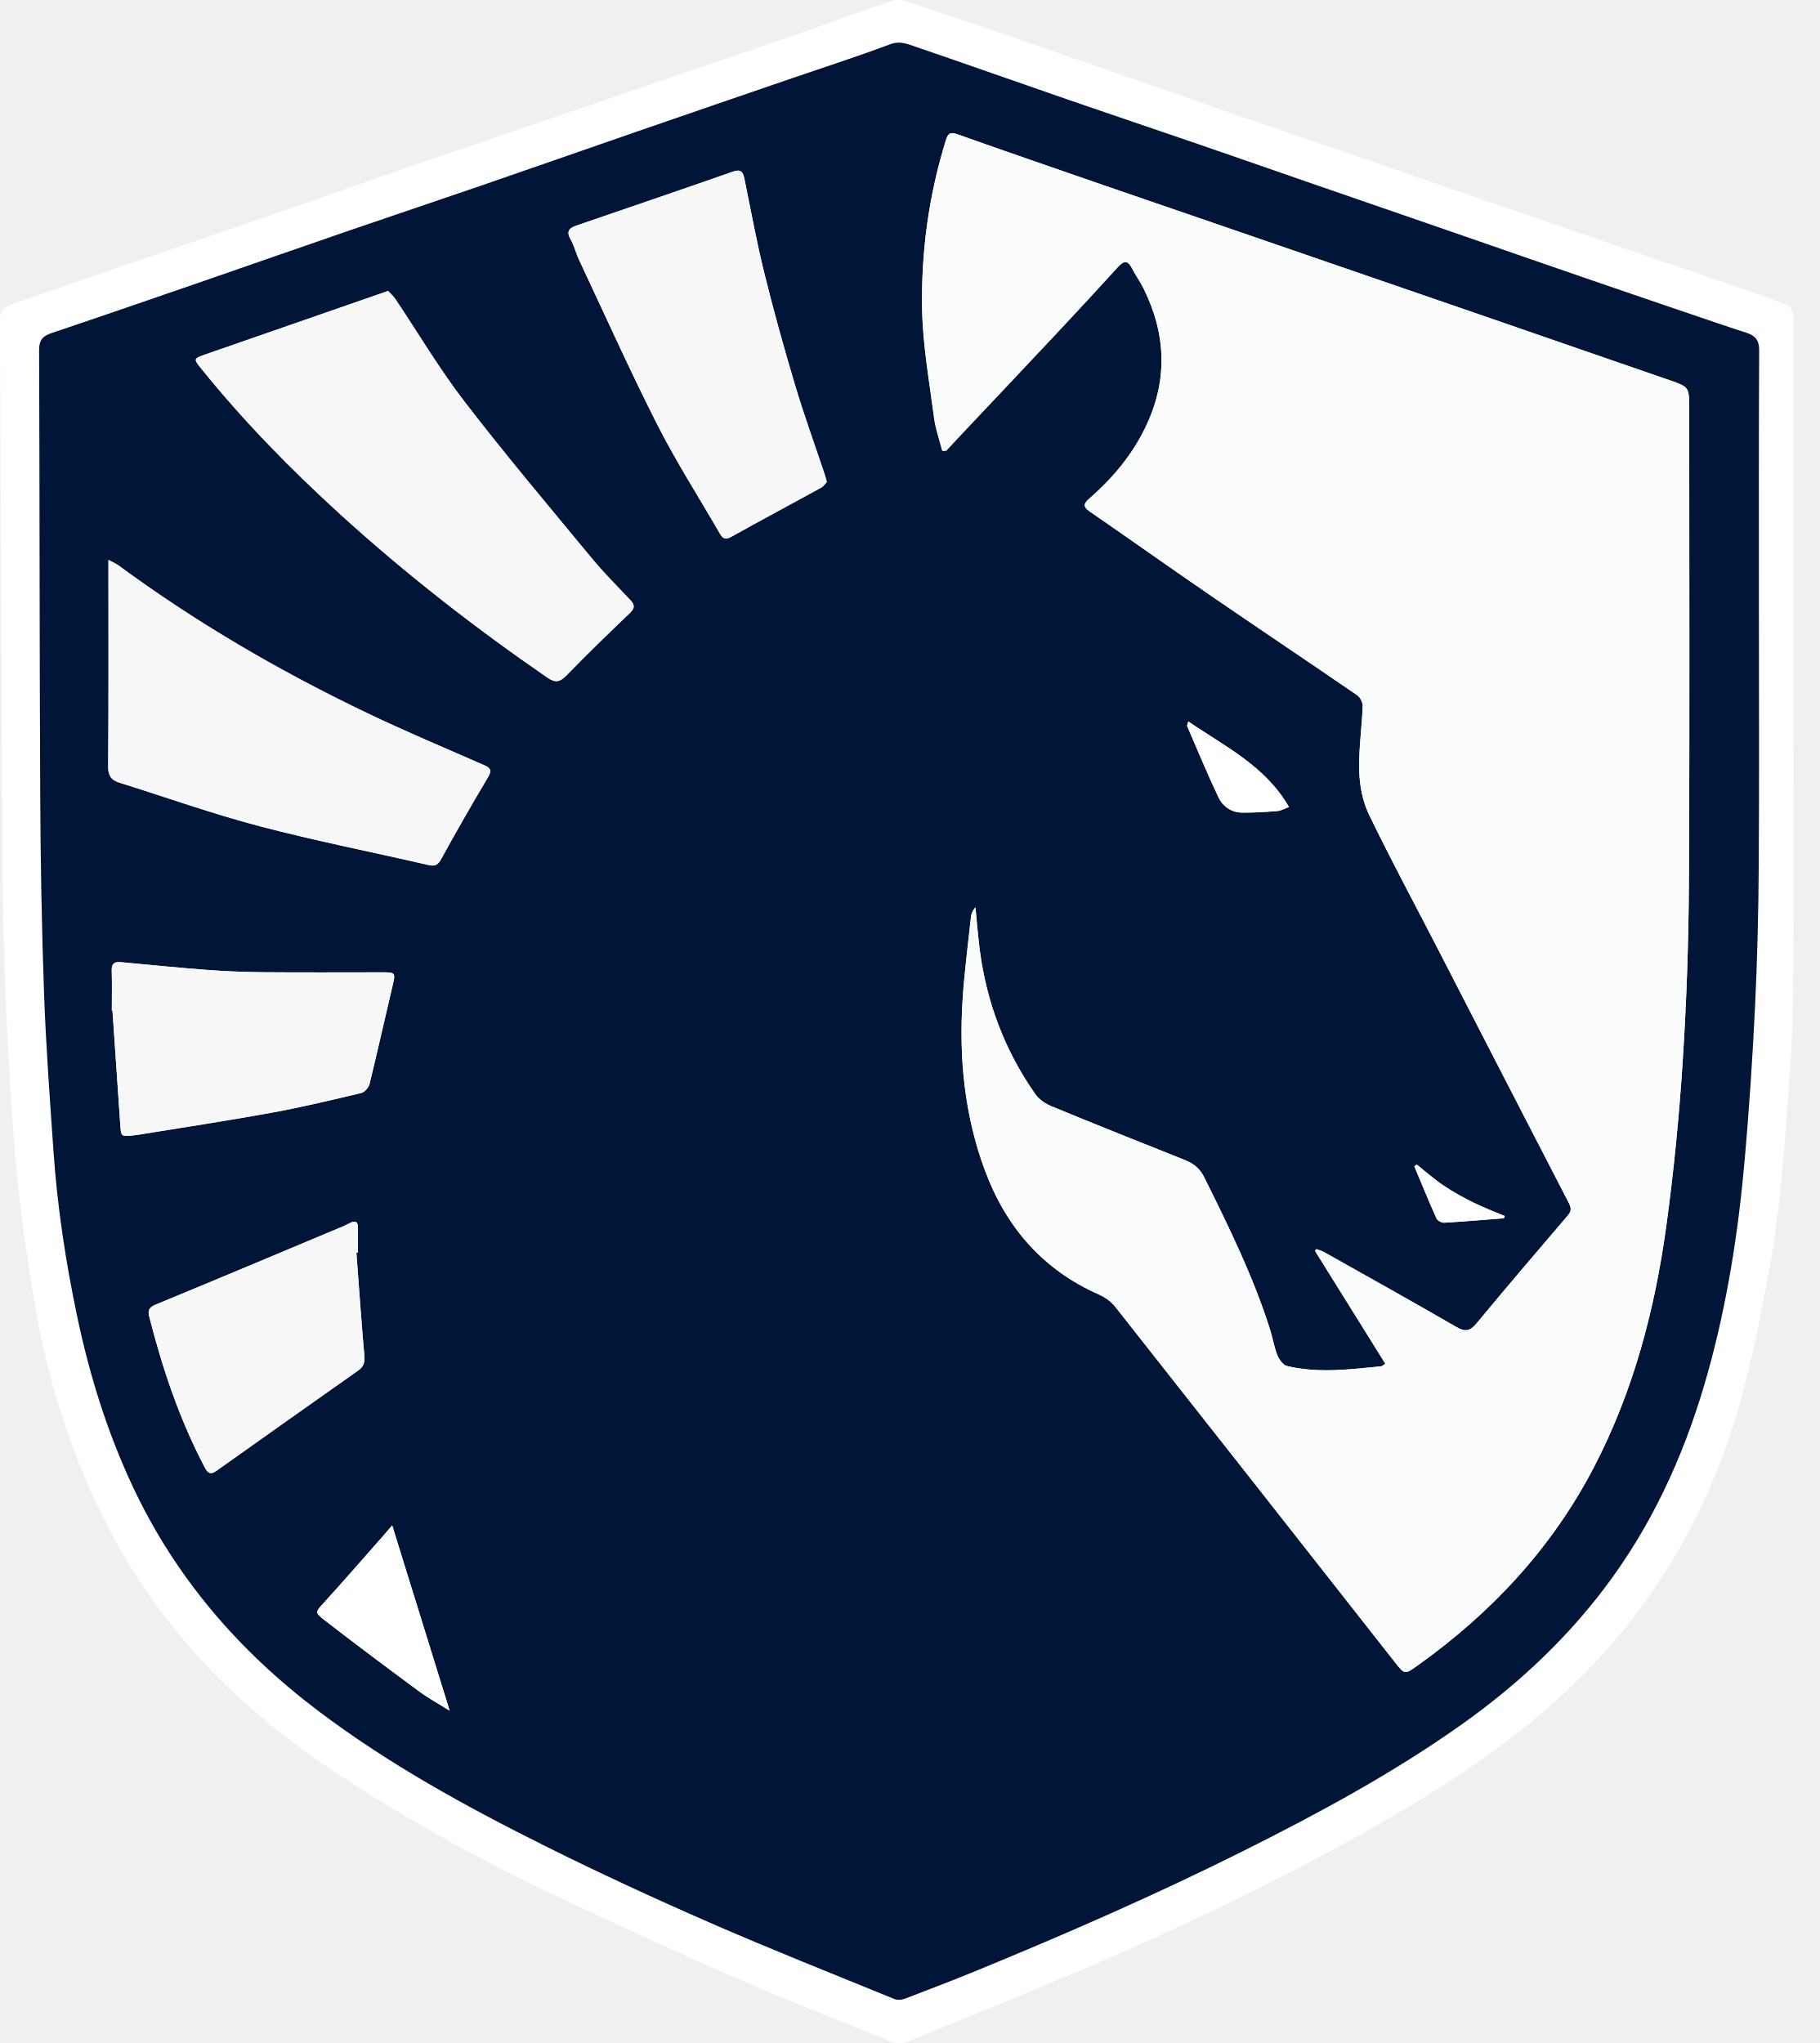
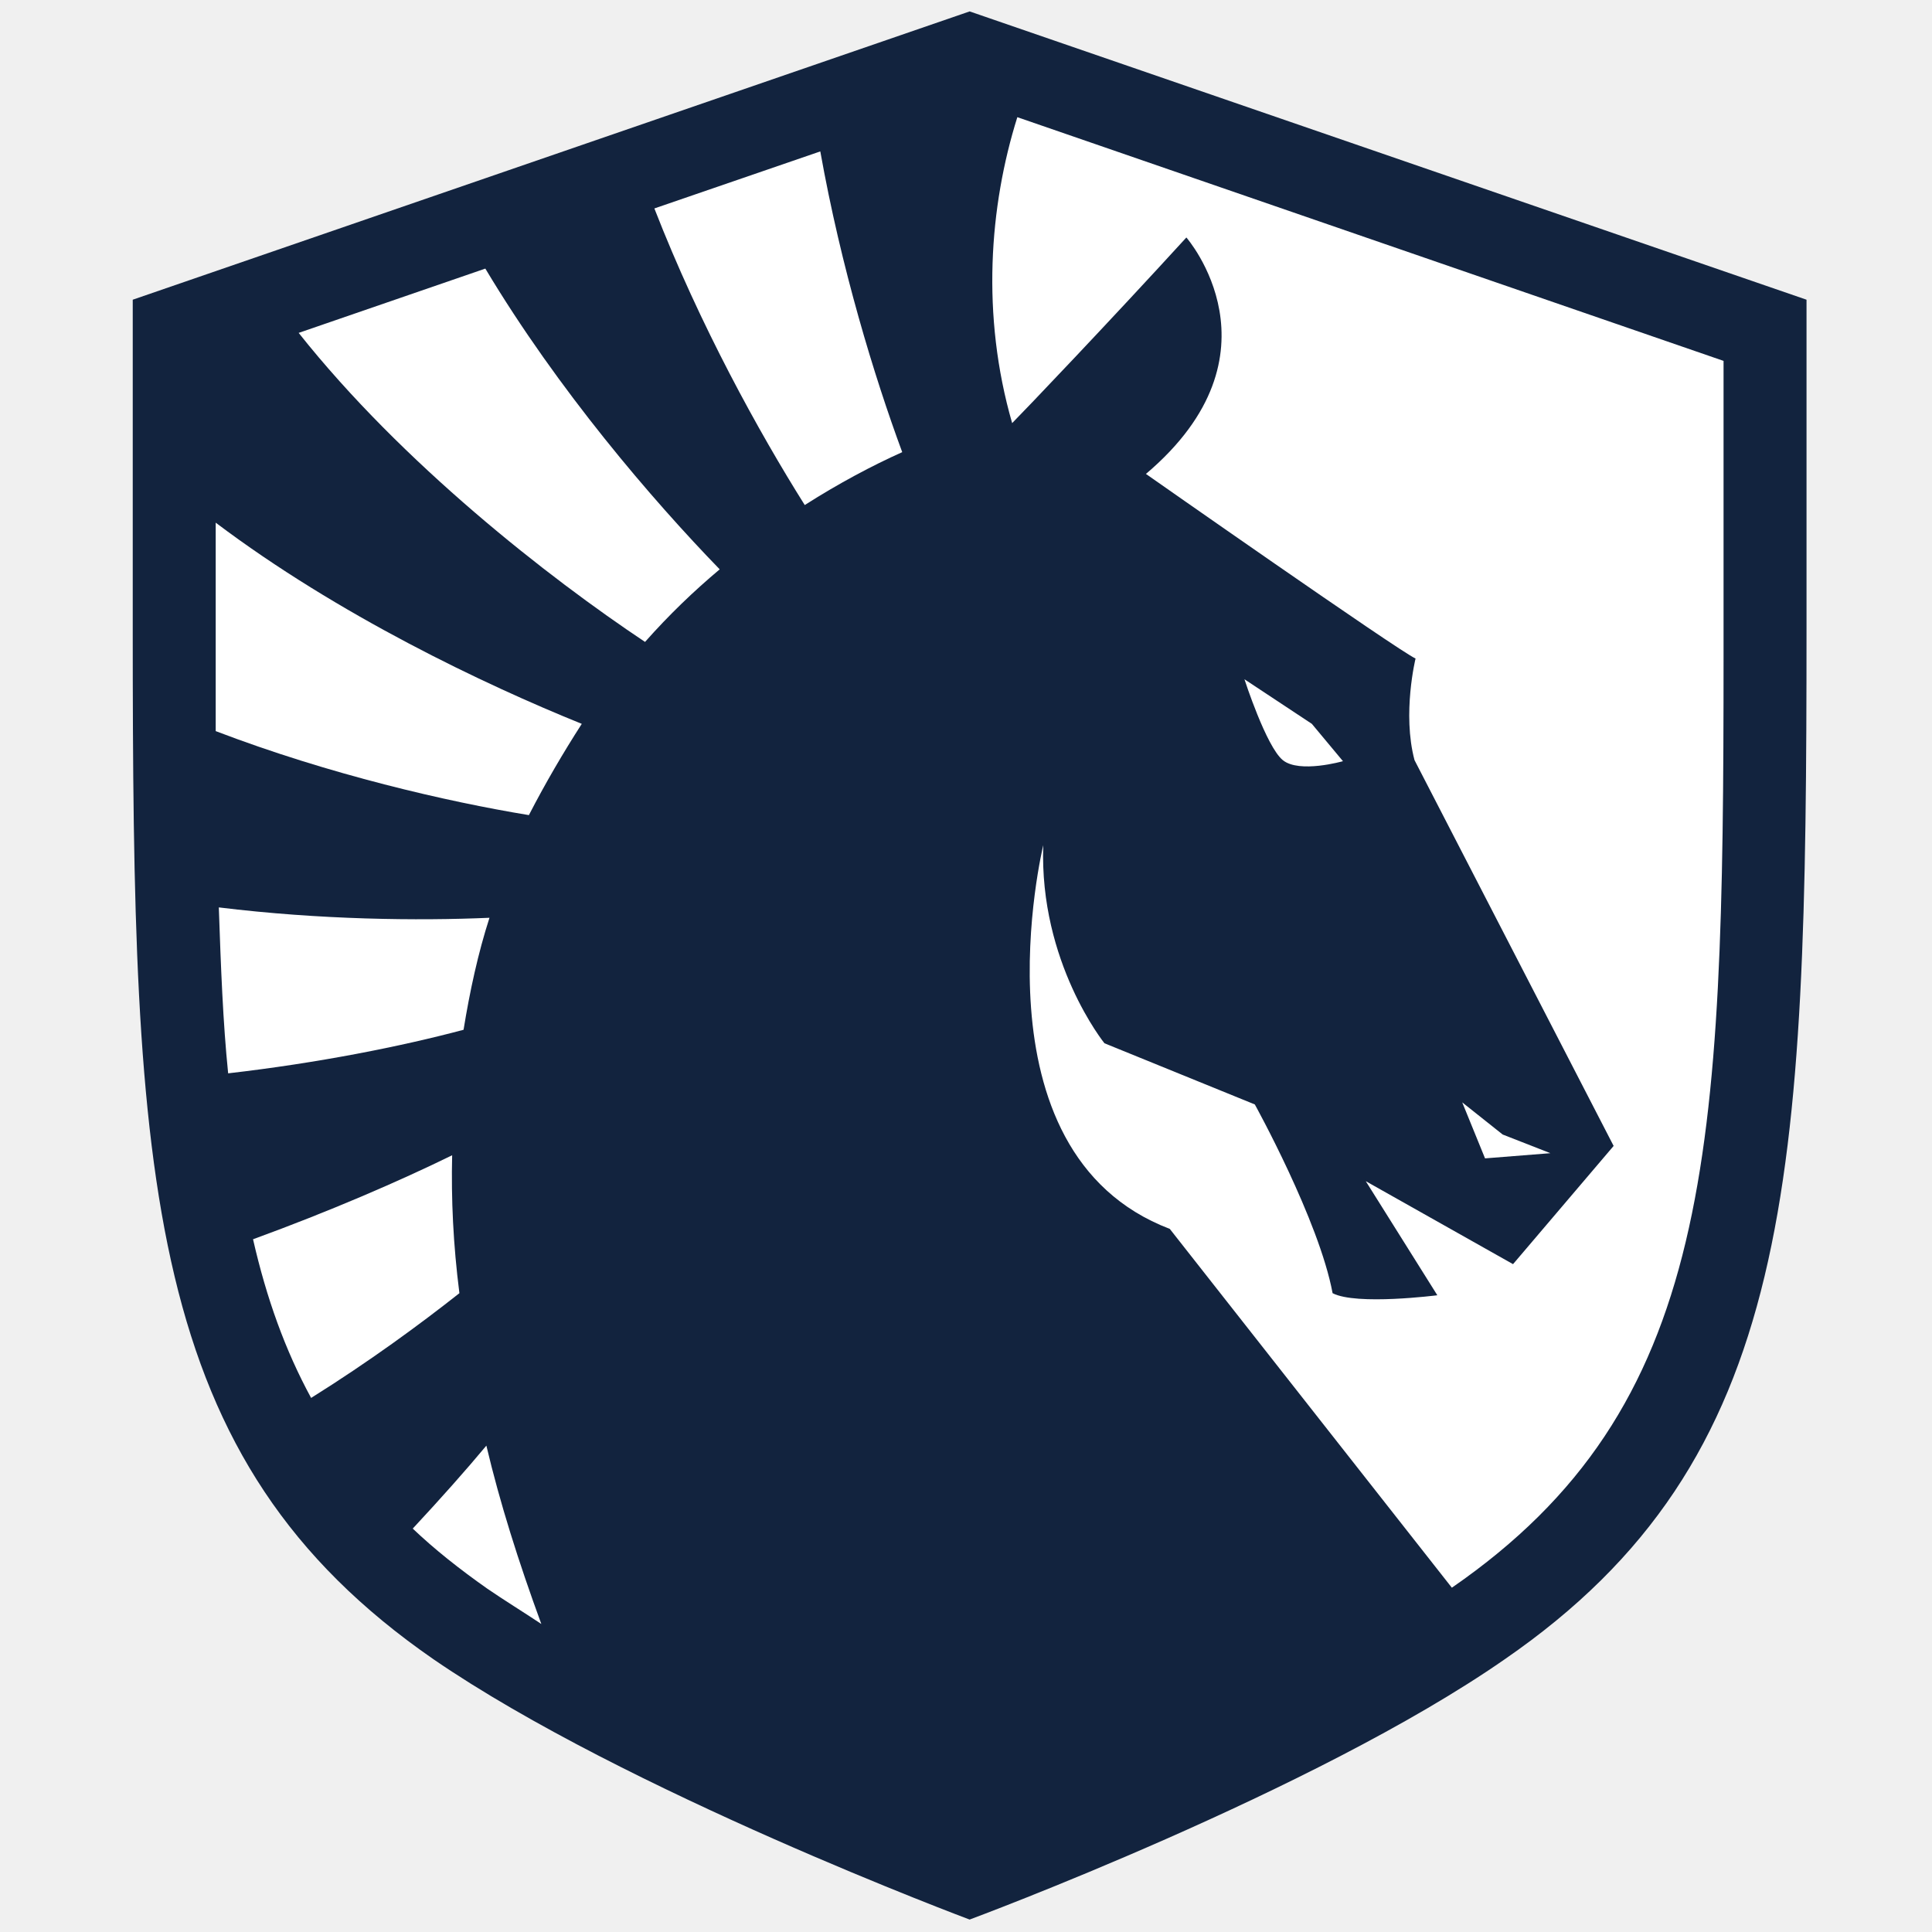
- <svg xmlns="http://www.w3.org/2000/svg" width="57" height="64" viewBox="0 0 57 64" fill="none">
-   <path d="M56.173 21.244C56.173 24.618 56.198 27.993 56.161 31.367C56.145 32.822 56.022 34.277 55.907 35.729C55.815 36.89 55.718 38.056 55.521 39.202C55.258 40.727 54.962 42.254 54.561 43.748C53.9 46.203 52.818 48.479 51.281 50.516C50.106 52.073 48.708 53.411 47.149 54.583C45.496 55.826 43.724 56.875 41.91 57.86C38.996 59.443 35.993 60.835 32.935 62.111C31.436 62.737 29.932 63.35 28.424 63.954C28.281 64.011 28.077 64.017 27.936 63.961C26.321 63.316 24.7 62.683 23.105 61.99C21.322 61.215 19.559 60.391 17.795 59.572C15.476 58.495 13.237 57.269 11.078 55.898C9.464 54.872 7.956 53.709 6.622 52.334C4.896 50.556 3.578 48.511 2.631 46.223C1.967 44.617 1.474 42.957 1.163 41.254C0.885 39.731 0.668 38.192 0.517 36.651C0.351 34.953 0.267 33.246 0.19 31.54C0.119 29.968 0.079 28.393 0.07 26.819C0.039 21.222 0.027 15.625 7.50978e-06 10.028C-0.001 9.73 0.119 9.613 0.387 9.523C1.63 9.105 2.865 8.663 4.105 8.236C5.394 7.792 6.688 7.362 7.977 6.916C9.531 6.379 11.079 5.825 12.634 5.291C15.283 4.38 17.934 3.48 20.584 2.574C22.14 2.042 23.696 1.512 25.25 0.973C26.164 0.657 27.065 0.299 27.989 0.019C28.218 -0.05 28.524 0.084 28.78 0.17C30.467 0.737 32.151 1.312 33.833 1.892C35.339 2.412 36.84 2.946 38.346 3.467C40.078 4.067 41.813 4.657 43.546 5.253C45.219 5.829 46.891 6.41 48.564 6.985C50.335 7.593 52.108 8.196 53.88 8.804C54.579 9.044 55.277 9.286 55.969 9.545C56.057 9.577 56.132 9.707 56.164 9.807C56.198 9.912 56.173 10.035 56.173 10.15C56.173 13.848 56.173 17.546 56.173 21.244ZM55.097 19.051C55.097 16.356 55.091 13.661 55.105 10.966C55.107 10.649 54.973 10.512 54.709 10.426C54.372 10.317 54.036 10.205 53.701 10.091C52.37 9.638 51.038 9.186 49.708 8.728C48.338 8.257 46.97 7.779 45.6 7.306C44.103 6.788 42.606 6.272 41.108 5.754C39.916 5.342 38.726 4.925 37.533 4.515C36.183 4.051 34.83 3.597 33.48 3.131C31.865 2.573 30.254 2.002 28.637 1.449C28.402 1.369 28.176 1.277 27.886 1.386C26.872 1.766 25.839 2.098 24.814 2.45C23.188 3.008 21.562 3.566 19.936 4.127C18.311 4.689 16.689 5.259 15.063 5.818C13.703 6.286 12.339 6.741 10.979 7.209C9.461 7.73 7.948 8.262 6.431 8.786C4.825 9.34 3.218 9.895 1.608 10.437C1.331 10.53 1.224 10.66 1.225 10.972C1.244 15.62 1.237 20.268 1.26 24.916C1.27 26.992 1.307 29.069 1.381 31.143C1.44 32.788 1.563 34.43 1.677 36.072C1.796 37.81 2.058 39.53 2.417 41.236C2.805 43.081 3.361 44.868 4.162 46.575C5.494 49.413 7.478 51.715 9.968 53.596C12.175 55.264 14.592 56.589 17.058 57.82C18.765 58.672 20.499 59.471 22.247 60.235C24.156 61.069 26.095 61.837 28.024 62.625C28.116 62.663 28.251 62.648 28.349 62.611C29.099 62.325 29.848 62.037 30.591 61.733C33.428 60.568 36.236 59.341 38.98 57.967C41.324 56.793 43.628 55.55 45.772 54.031C47.599 52.737 49.21 51.22 50.52 49.398C51.925 47.445 52.867 45.271 53.507 42.965C54.111 40.789 54.456 38.563 54.653 36.317C54.793 34.729 54.899 33.138 54.975 31.546C55.047 30.078 55.082 28.607 55.092 27.137C55.11 24.442 55.097 21.747 55.097 19.051Z" fill="url(#paint0_linear_1201_3239)" />
-   <path d="M55.097 19.051C55.097 21.747 55.11 24.442 55.092 27.137C55.082 28.607 55.047 30.078 54.975 31.546C54.899 33.138 54.793 34.729 54.653 36.317C54.456 38.563 54.111 40.789 53.507 42.965C52.867 45.27 51.925 47.445 50.52 49.398C49.21 51.22 47.599 52.737 45.772 54.031C43.628 55.55 41.324 56.793 38.98 57.967C36.236 59.34 33.428 60.568 30.591 61.733C29.848 62.037 29.099 62.325 28.349 62.611C28.251 62.648 28.116 62.663 28.024 62.625C26.095 61.837 24.156 61.069 22.247 60.235C20.499 59.471 18.765 58.672 17.058 57.82C14.592 56.589 12.175 55.264 9.968 53.596C7.478 51.715 5.494 49.413 4.162 46.575C3.36 44.868 2.805 43.081 2.417 41.236C2.058 39.53 1.796 37.81 1.676 36.072C1.563 34.43 1.44 32.788 1.381 31.143C1.307 29.069 1.27 26.992 1.26 24.916C1.237 20.268 1.244 15.62 1.225 10.972C1.224 10.66 1.331 10.53 1.608 10.437C3.218 9.895 4.824 9.34 6.431 8.786C7.947 8.262 9.461 7.73 10.979 7.209C12.339 6.741 13.703 6.286 15.063 5.818C16.689 5.259 18.311 4.689 19.937 4.127C21.562 3.565 23.188 3.008 24.814 2.45C25.84 2.098 26.872 1.766 27.886 1.386C28.176 1.277 28.402 1.369 28.637 1.449C30.254 2.002 31.865 2.573 33.48 3.131C34.83 3.597 36.183 4.051 37.533 4.515C38.726 4.925 39.916 5.341 41.109 5.754C42.606 6.272 44.103 6.788 45.6 7.305C46.97 7.779 48.338 8.257 49.708 8.728C51.038 9.186 52.37 9.638 53.701 10.091C54.036 10.205 54.372 10.317 54.709 10.426C54.973 10.511 55.107 10.649 55.105 10.966C55.091 13.661 55.097 16.356 55.097 19.051ZM29.516 14.121C29.556 14.121 29.597 14.12 29.638 14.12C29.843 13.9 30.048 13.681 30.254 13.462C31.206 12.451 32.161 11.444 33.11 10.431C33.752 9.745 34.391 9.056 35.023 8.361C35.208 8.158 35.332 8.151 35.461 8.408C35.569 8.621 35.713 8.817 35.819 9.031C36.537 10.476 36.586 11.932 35.875 13.397C35.453 14.266 34.846 14.988 34.123 15.618C33.951 15.768 33.909 15.867 34.131 16.02C35.377 16.878 36.61 17.755 37.858 18.611C39.407 19.674 40.969 20.718 42.517 21.782C42.612 21.847 42.691 22.015 42.686 22.131C42.659 22.807 42.557 23.484 42.578 24.157C42.592 24.614 42.684 25.105 42.881 25.513C43.556 26.911 44.294 28.279 45.006 29.659C46.386 32.338 47.763 35.019 49.149 37.695C49.231 37.855 49.218 37.952 49.107 38.082C48.151 39.201 47.194 40.319 46.256 41.453C46.049 41.703 45.898 41.73 45.618 41.568C44.246 40.774 42.861 40.002 41.48 39.225C41.403 39.182 41.314 39.16 41.231 39.129C41.219 39.15 41.208 39.171 41.196 39.192C41.927 40.365 42.657 41.537 43.394 42.718C43.336 42.757 43.305 42.797 43.27 42.8C42.284 42.899 41.295 43.026 40.314 42.792C40.191 42.763 40.067 42.588 40.014 42.453C39.91 42.194 39.867 41.911 39.782 41.643C39.259 39.986 38.492 38.433 37.723 36.882C37.586 36.606 37.39 36.448 37.117 36.34C35.723 35.785 34.329 35.228 32.942 34.657C32.75 34.578 32.548 34.442 32.431 34.276C31.481 32.919 30.907 31.41 30.692 29.767C30.634 29.321 30.601 28.871 30.556 28.423C30.462 28.526 30.424 28.631 30.413 28.74C30.322 29.6 30.208 30.459 30.153 31.321C30.037 33.141 30.211 34.93 30.848 36.652C31.508 38.435 32.659 39.774 34.424 40.552C34.615 40.637 34.807 40.774 34.935 40.937C37.858 44.641 40.773 48.352 43.689 52.062C44.003 52.462 44 52.464 44.408 52.172C46.721 50.522 48.612 48.495 49.93 45.961C51.163 43.591 51.834 41.044 52.195 38.417C52.43 36.703 52.599 34.977 52.71 33.251C52.831 31.379 52.895 29.5 52.905 27.624C52.931 22.683 52.914 17.741 52.914 12.8C52.914 12.115 52.912 12.121 52.26 11.896C50.28 11.215 48.302 10.527 46.323 9.844C44.018 9.049 41.711 8.256 39.405 7.463C37.8 6.91 36.193 6.361 34.587 5.807C33.051 5.277 31.514 4.747 29.983 4.203C29.76 4.124 29.694 4.185 29.631 4.388C29.093 6.118 28.85 7.898 28.886 9.698C28.908 10.829 29.112 11.957 29.259 13.083C29.304 13.434 29.428 13.775 29.516 14.121ZM12.156 9.114C12.048 9.152 11.989 9.173 11.931 9.193C10.1 9.829 8.269 10.464 6.439 11.101C6.054 11.235 6.055 11.239 6.315 11.561C7.643 13.205 9.118 14.709 10.679 16.13C12.713 17.98 14.877 19.664 17.141 21.223C17.395 21.398 17.536 21.372 17.744 21.159C18.392 20.494 19.057 19.846 19.729 19.205C19.893 19.048 19.885 18.946 19.742 18.795C19.334 18.363 18.912 17.942 18.534 17.484C17.192 15.859 15.832 14.248 14.548 12.578C13.761 11.555 13.101 10.435 12.38 9.361C12.316 9.265 12.225 9.189 12.156 9.114ZM3.397 17.541C3.397 17.735 3.397 17.837 3.397 17.939C3.397 19.965 3.403 21.991 3.389 24.016C3.387 24.299 3.483 24.437 3.737 24.517C5.198 24.973 6.643 25.49 8.121 25.879C9.874 26.34 11.656 26.69 13.423 27.098C13.64 27.149 13.724 27.087 13.828 26.896C14.299 26.037 14.787 25.187 15.288 24.346C15.412 24.137 15.369 24.06 15.172 23.973C13.942 23.432 12.702 22.914 11.491 22.334C8.759 21.025 6.147 19.506 3.704 17.707C3.634 17.656 3.551 17.623 3.397 17.541ZM25.899 15.101C25.873 14.999 25.862 14.948 25.846 14.898C25.533 13.961 25.195 13.03 24.911 12.084C24.562 10.916 24.235 9.741 23.943 8.558C23.7 7.577 23.52 6.581 23.317 5.591C23.273 5.378 23.2 5.292 22.955 5.378C21.324 5.95 19.688 6.507 18.052 7.067C17.818 7.147 17.736 7.256 17.875 7.5C17.988 7.697 18.039 7.928 18.136 8.134C18.947 9.858 19.726 11.599 20.588 13.297C21.181 14.466 21.892 15.576 22.549 16.714C22.633 16.859 22.711 16.925 22.896 16.822C23.833 16.3 24.779 15.795 25.72 15.278C25.797 15.235 25.852 15.149 25.899 15.101ZM3.503 31.654C3.51 31.654 3.517 31.655 3.523 31.656C3.604 32.841 3.687 34.026 3.766 35.212C3.792 35.608 3.79 35.611 4.187 35.567C4.249 35.56 4.311 35.552 4.373 35.541C5.752 35.316 7.135 35.108 8.51 34.857C9.453 34.685 10.387 34.461 11.32 34.239C11.425 34.214 11.55 34.065 11.578 33.951C11.83 32.919 12.06 31.88 12.305 30.846C12.391 30.484 12.38 30.459 11.992 30.459C10.741 30.459 9.489 30.467 8.237 30.456C7.643 30.451 7.048 30.426 6.455 30.381C5.561 30.314 4.67 30.223 3.777 30.14C3.579 30.122 3.493 30.19 3.5 30.403C3.513 30.82 3.503 31.237 3.503 31.654ZM11.164 39.245C11.18 39.244 11.196 39.243 11.213 39.242C11.213 38.981 11.211 38.72 11.213 38.459C11.215 38.283 11.141 38.228 10.979 38.304C10.913 38.334 10.851 38.373 10.784 38.401C8.817 39.226 6.852 40.054 4.88 40.867C4.675 40.951 4.624 41.044 4.673 41.238C5.09 42.878 5.626 44.474 6.418 45.976C6.515 46.161 6.602 46.201 6.778 46.077C8.256 45.026 9.737 43.979 11.219 42.934C11.381 42.82 11.433 42.69 11.415 42.484C11.32 41.405 11.245 40.325 11.164 39.245ZM12.285 47.785C12.165 47.925 12.094 48.011 12.019 48.095C11.399 48.798 10.784 49.507 10.153 50.2C9.885 50.494 9.847 50.507 10.16 50.749C11.14 51.508 12.133 52.249 13.13 52.986C13.409 53.193 13.718 53.36 14.086 53.591C13.473 51.616 12.89 49.735 12.285 47.785ZM37.223 22.6C37.2 22.69 37.178 22.725 37.187 22.747C37.509 23.491 37.82 24.24 38.166 24.973C38.305 25.266 38.576 25.455 38.92 25.457C39.284 25.458 39.649 25.438 40.011 25.407C40.135 25.397 40.253 25.325 40.376 25.28C39.631 23.987 38.371 23.388 37.223 22.6ZM44.376 36.478C44.352 36.499 44.329 36.52 44.305 36.541C44.534 37.086 44.756 37.633 44.998 38.171C45.029 38.24 45.161 38.308 45.243 38.303C45.865 38.267 46.487 38.213 47.109 38.164C47.118 38.141 47.127 38.118 47.136 38.094C46.81 37.956 46.476 37.831 46.159 37.674C45.836 37.514 45.517 37.34 45.219 37.139C44.923 36.94 44.656 36.7 44.376 36.478Z" fill="#001538" />
-   <path d="M29.516 14.121C29.428 13.775 29.304 13.434 29.258 13.083C29.112 11.957 28.908 10.829 28.885 9.698C28.85 7.899 29.093 6.119 29.631 4.389C29.694 4.186 29.76 4.125 29.982 4.204C31.514 4.747 33.051 5.277 34.587 5.808C36.193 6.362 37.799 6.911 39.405 7.463C41.711 8.256 44.018 9.049 46.323 9.845C48.302 10.528 50.28 11.215 52.26 11.897C52.912 12.121 52.914 12.115 52.914 12.801C52.914 17.742 52.931 22.683 52.905 27.624C52.895 29.5 52.831 31.379 52.71 33.252C52.599 34.977 52.43 36.704 52.195 38.417C51.834 41.044 51.163 43.591 49.93 45.962C48.612 48.496 46.72 50.522 44.408 52.173C44 52.464 44.003 52.463 43.688 52.063C40.773 48.352 37.858 44.641 34.935 40.937C34.807 40.775 34.615 40.637 34.424 40.553C32.659 39.775 31.508 38.436 30.848 36.652C30.211 34.93 30.037 33.141 30.153 31.322C30.208 30.459 30.322 29.6 30.413 28.74C30.424 28.632 30.462 28.527 30.556 28.424C30.601 28.872 30.634 29.321 30.692 29.767C30.907 31.41 31.481 32.919 32.431 34.276C32.548 34.443 32.75 34.578 32.942 34.657C34.329 35.229 35.723 35.785 37.117 36.34C37.39 36.449 37.586 36.607 37.723 36.882C38.492 38.434 39.258 39.986 39.782 41.643C39.867 41.911 39.91 42.194 40.013 42.454C40.067 42.589 40.191 42.763 40.313 42.793C41.295 43.027 42.283 42.899 43.27 42.8C43.304 42.797 43.336 42.758 43.394 42.719C42.657 41.538 41.927 40.365 41.196 39.192C41.208 39.171 41.219 39.15 41.231 39.129C41.314 39.161 41.403 39.182 41.48 39.226C42.861 40.003 44.246 40.775 45.618 41.569C45.898 41.731 46.049 41.703 46.256 41.453C47.193 40.319 48.151 39.201 49.106 38.082C49.218 37.952 49.231 37.855 49.149 37.696C47.763 35.02 46.386 32.339 45.006 29.66C44.294 28.279 43.556 26.911 42.881 25.513C42.684 25.105 42.591 24.614 42.578 24.158C42.557 23.484 42.659 22.807 42.686 22.131C42.691 22.015 42.612 21.847 42.517 21.782C40.969 20.719 39.407 19.674 37.858 18.612C36.61 17.756 35.377 16.878 34.13 16.02C33.909 15.867 33.951 15.769 34.123 15.619C34.845 14.989 35.453 14.267 35.875 13.398C36.586 11.932 36.537 10.476 35.819 9.031C35.713 8.817 35.569 8.622 35.461 8.409C35.332 8.152 35.208 8.158 35.023 8.362C34.391 9.057 33.752 9.746 33.11 10.431C32.161 11.444 31.206 12.452 30.254 13.462C30.048 13.681 29.843 13.901 29.637 14.12C29.597 14.12 29.556 14.12 29.516 14.121Z" fill="#FAFBFB" />
-   <path d="M12.156 9.114C12.225 9.189 12.316 9.265 12.38 9.361C13.101 10.435 13.761 11.555 14.548 12.578C15.832 14.248 17.192 15.859 18.534 17.484C18.912 17.942 19.334 18.363 19.742 18.795C19.885 18.946 19.893 19.048 19.729 19.205C19.057 19.846 18.392 20.494 17.744 21.159C17.536 21.372 17.395 21.398 17.141 21.223C14.877 19.664 12.713 17.98 10.679 16.13C9.117 14.709 7.643 13.205 6.315 11.561C6.055 11.239 6.053 11.235 6.439 11.101C8.269 10.464 10.1 9.829 11.93 9.193C11.989 9.173 12.048 9.152 12.156 9.114Z" fill="#F7F7F7" />
-   <path d="M3.397 17.541C3.551 17.623 3.634 17.656 3.704 17.707C6.147 19.506 8.759 21.025 11.491 22.334C12.702 22.914 13.942 23.432 15.171 23.973C15.369 24.06 15.412 24.137 15.288 24.346C14.787 25.187 14.299 26.037 13.828 26.896C13.724 27.087 13.64 27.149 13.423 27.098C11.656 26.69 9.874 26.34 8.121 25.879C6.643 25.49 5.198 24.973 3.737 24.517C3.483 24.437 3.387 24.299 3.389 24.016C3.403 21.991 3.397 19.965 3.397 17.939C3.397 17.837 3.397 17.735 3.397 17.541Z" fill="#F7F7F7" />
-   <path d="M25.899 15.101C25.851 15.149 25.797 15.235 25.72 15.278C24.779 15.795 23.833 16.299 22.896 16.822C22.711 16.925 22.633 16.859 22.549 16.714C21.892 15.576 21.181 14.466 20.587 13.297C19.726 11.599 18.947 9.858 18.136 8.134C18.039 7.928 17.988 7.697 17.875 7.5C17.736 7.256 17.818 7.147 18.052 7.067C19.688 6.507 21.324 5.95 22.955 5.378C23.2 5.292 23.273 5.378 23.317 5.591C23.52 6.581 23.7 7.577 23.942 8.558C24.235 9.741 24.562 10.916 24.911 12.083C25.195 13.03 25.533 13.96 25.846 14.898C25.862 14.948 25.872 14.999 25.899 15.101Z" fill="#F7F7F7" />
-   <path d="M3.503 31.654C3.503 31.237 3.512 30.82 3.499 30.403C3.493 30.19 3.579 30.122 3.777 30.14C4.669 30.223 5.561 30.314 6.455 30.381C7.047 30.426 7.642 30.451 8.236 30.456C9.488 30.467 10.74 30.459 11.992 30.459C12.379 30.459 12.39 30.484 12.305 30.846C12.06 31.88 11.83 32.919 11.577 33.951C11.55 34.065 11.425 34.214 11.319 34.239C10.386 34.461 9.452 34.685 8.509 34.857C7.135 35.108 5.752 35.316 4.373 35.541C4.311 35.552 4.249 35.56 4.187 35.567C3.79 35.611 3.792 35.608 3.766 35.212C3.687 34.026 3.604 32.841 3.523 31.656C3.516 31.655 3.51 31.654 3.503 31.654Z" fill="#F7F7F7" />
-   <path d="M11.164 39.245C11.245 40.325 11.32 41.405 11.415 42.484C11.433 42.69 11.38 42.82 11.219 42.934C9.737 43.979 8.256 45.026 6.778 46.077C6.602 46.201 6.515 46.161 6.418 45.976C5.626 44.474 5.09 42.878 4.673 41.238C4.624 41.044 4.675 40.951 4.879 40.867C6.851 40.054 8.817 39.226 10.784 38.401C10.851 38.373 10.913 38.334 10.979 38.304C11.141 38.228 11.215 38.283 11.213 38.459C11.211 38.72 11.213 38.981 11.213 39.242C11.196 39.243 11.18 39.244 11.164 39.245Z" fill="#F7F7F7" />
-   <path d="M12.285 47.785C12.89 49.736 13.473 51.616 14.086 53.591C13.718 53.36 13.409 53.193 13.13 52.986C12.133 52.249 11.139 51.508 10.16 50.749C9.847 50.506 9.885 50.494 10.153 50.2C10.784 49.507 11.399 48.798 12.019 48.095C12.094 48.011 12.165 47.925 12.285 47.785Z" fill="white" />
-   <path d="M37.223 22.6C38.371 23.388 39.631 23.987 40.376 25.28C40.253 25.325 40.135 25.397 40.011 25.407C39.648 25.438 39.284 25.458 38.92 25.457C38.575 25.455 38.305 25.266 38.166 24.973C37.819 24.24 37.509 23.491 37.187 22.747C37.178 22.725 37.2 22.69 37.223 22.6Z" fill="white" />
-   <path d="M44.376 36.478C44.656 36.7 44.923 36.94 45.219 37.139C45.517 37.34 45.836 37.514 46.159 37.674C46.476 37.831 46.81 37.956 47.136 38.094C47.127 38.118 47.118 38.141 47.109 38.164C46.487 38.213 45.865 38.267 45.243 38.303C45.161 38.308 45.029 38.24 44.998 38.171C44.756 37.633 44.534 37.086 44.305 36.541C44.329 36.52 44.352 36.499 44.376 36.478Z" fill="white" />
-   <defs>
-     <linearGradient id="paint0_linear_1201_3239" x1="30.565" y1="52.633" x2="26.766" y2="2.465" gradientUnits="userSpaceOnUse">
-       <stop stop-color="white" />
-       <stop offset="1" stop-color="white" />
-     </linearGradient>
-   </defs>
+ <svg xmlns="http://www.w3.org/2000/svg" version="1.1" id="Layer_1" x="0px" y="0px" viewBox="0 0 186.3 186.3" width="800px" height="800px" style="enable-background:new 0 0 186.3 186.3;">
+   <style type="text/css">
+ 	.st0{fill:#12233E;}
+ 	.st1{fill:#FFFFFF;}
+ </style>
+   <g>
+     <path id="base_4_" class="st0" d="M93.5,185.1c0,0-33.2-12.4-51.7-25.1c-27.9-19.3-29-46-29-99.4V28.9L93.5,1.1l80.7,27.8v31.7   c0,53.4-1.1,80.1-29.1,99.4C126.7,172.8,93.5,185.1,93.5,185.1z" />
+   </g>
+   <g id="new_1_">
+     <g>
+       <path class="st1" d="M43.6,111.4c-5.1,2.5-11.8,5.4-19.2,8.1c1.3,5.7,3.1,10.7,5.6,15.3c5.6-3.5,10.5-7.1,14.3-10.1    C43.7,120,43.5,115.6,43.6,111.4z" />
+       <path class="st1" d="M56.1,69.8L56.1,69.8c-9.4-3.8-23.5-10.5-35.3-19.4v13c0,2.4,0,4.8,0,7.1c11,4.2,22.3,6.8,30.2,8.1    C52.6,75.5,54.3,72.6,56.1,69.8z" />
+       <path class="st1" d="M69.4,54.9c-6.5-6.7-15.6-17.3-22.6-29l-18,6.2c10,12.6,24.1,23.6,33.4,29.8C64.5,59.3,66.9,57,69.4,54.9z" />
+       <path class="st1" d="M77.6,48.7L77.6,48.7c3.3-2.1,6.5-3.8,9.4-5.1c-2.7-7.3-5.9-17.8-7.9-29l-16,5.5    C67.5,31.4,73.2,41.7,77.6,48.7z" />
+       <path class="st1" d="M47.2,88.5L47.2,88.5c-6.9,0.3-16.3,0.2-26.1-1c0.2,5.8,0.4,11.1,0.9,16c8.7-1,16.7-2.6,22.7-4.2l0,0    C45.3,95.6,46.1,91.9,47.2,88.5z" />
+       <path class="st1" d="M46.9,139.4c-2,2.4-4.4,5.1-7.1,8c2.1,2,4.5,3.9,7.2,5.8c1.6,1.1,3.4,2.2,5.2,3.4    C50,150.6,48.2,144.9,46.9,139.4z" />
+       <path class="st1" d="M123.7,73.3c1.6,1.3,5.8,0.1,5.8,0.1l-3-3.6l-6.5-4.3C120,65.5,122.1,72,123.7,73.3z" />
+       <polygon class="st1" points="144.9,109.4 141,106.3 143.2,111.7 149.5,111.2" />
+       <path class="st1" d="M98.1,11.3c-2.7,8.6-3.5,19.1-0.5,29.5l-0.1,0c0,0,0.1,0,0.1,0c1.1-1.1,9.4-9.8,16.8-17.9    c0,0,9.8,11.2-3.9,22.8c0,0,24.4,17.1,26,17.8c0,0-1.3,5.3-0.1,9.8l19.2,37.2l-9.7,11.4l-14.2-8l6.9,11c0,0-7.8,1-10.1-0.2    c-1.3-7-7.5-18.2-7.5-18.2l-14.5-5.9c0,0-6.3-7.8-5.9-19.1c0,0-7.2,29.6,12.2,37l27.2,34.6c25.2-17.4,26.2-41.6,26.2-89.8V34.8    L98.1,11.3z" />
+     </g>
+   </g>
</svg>
